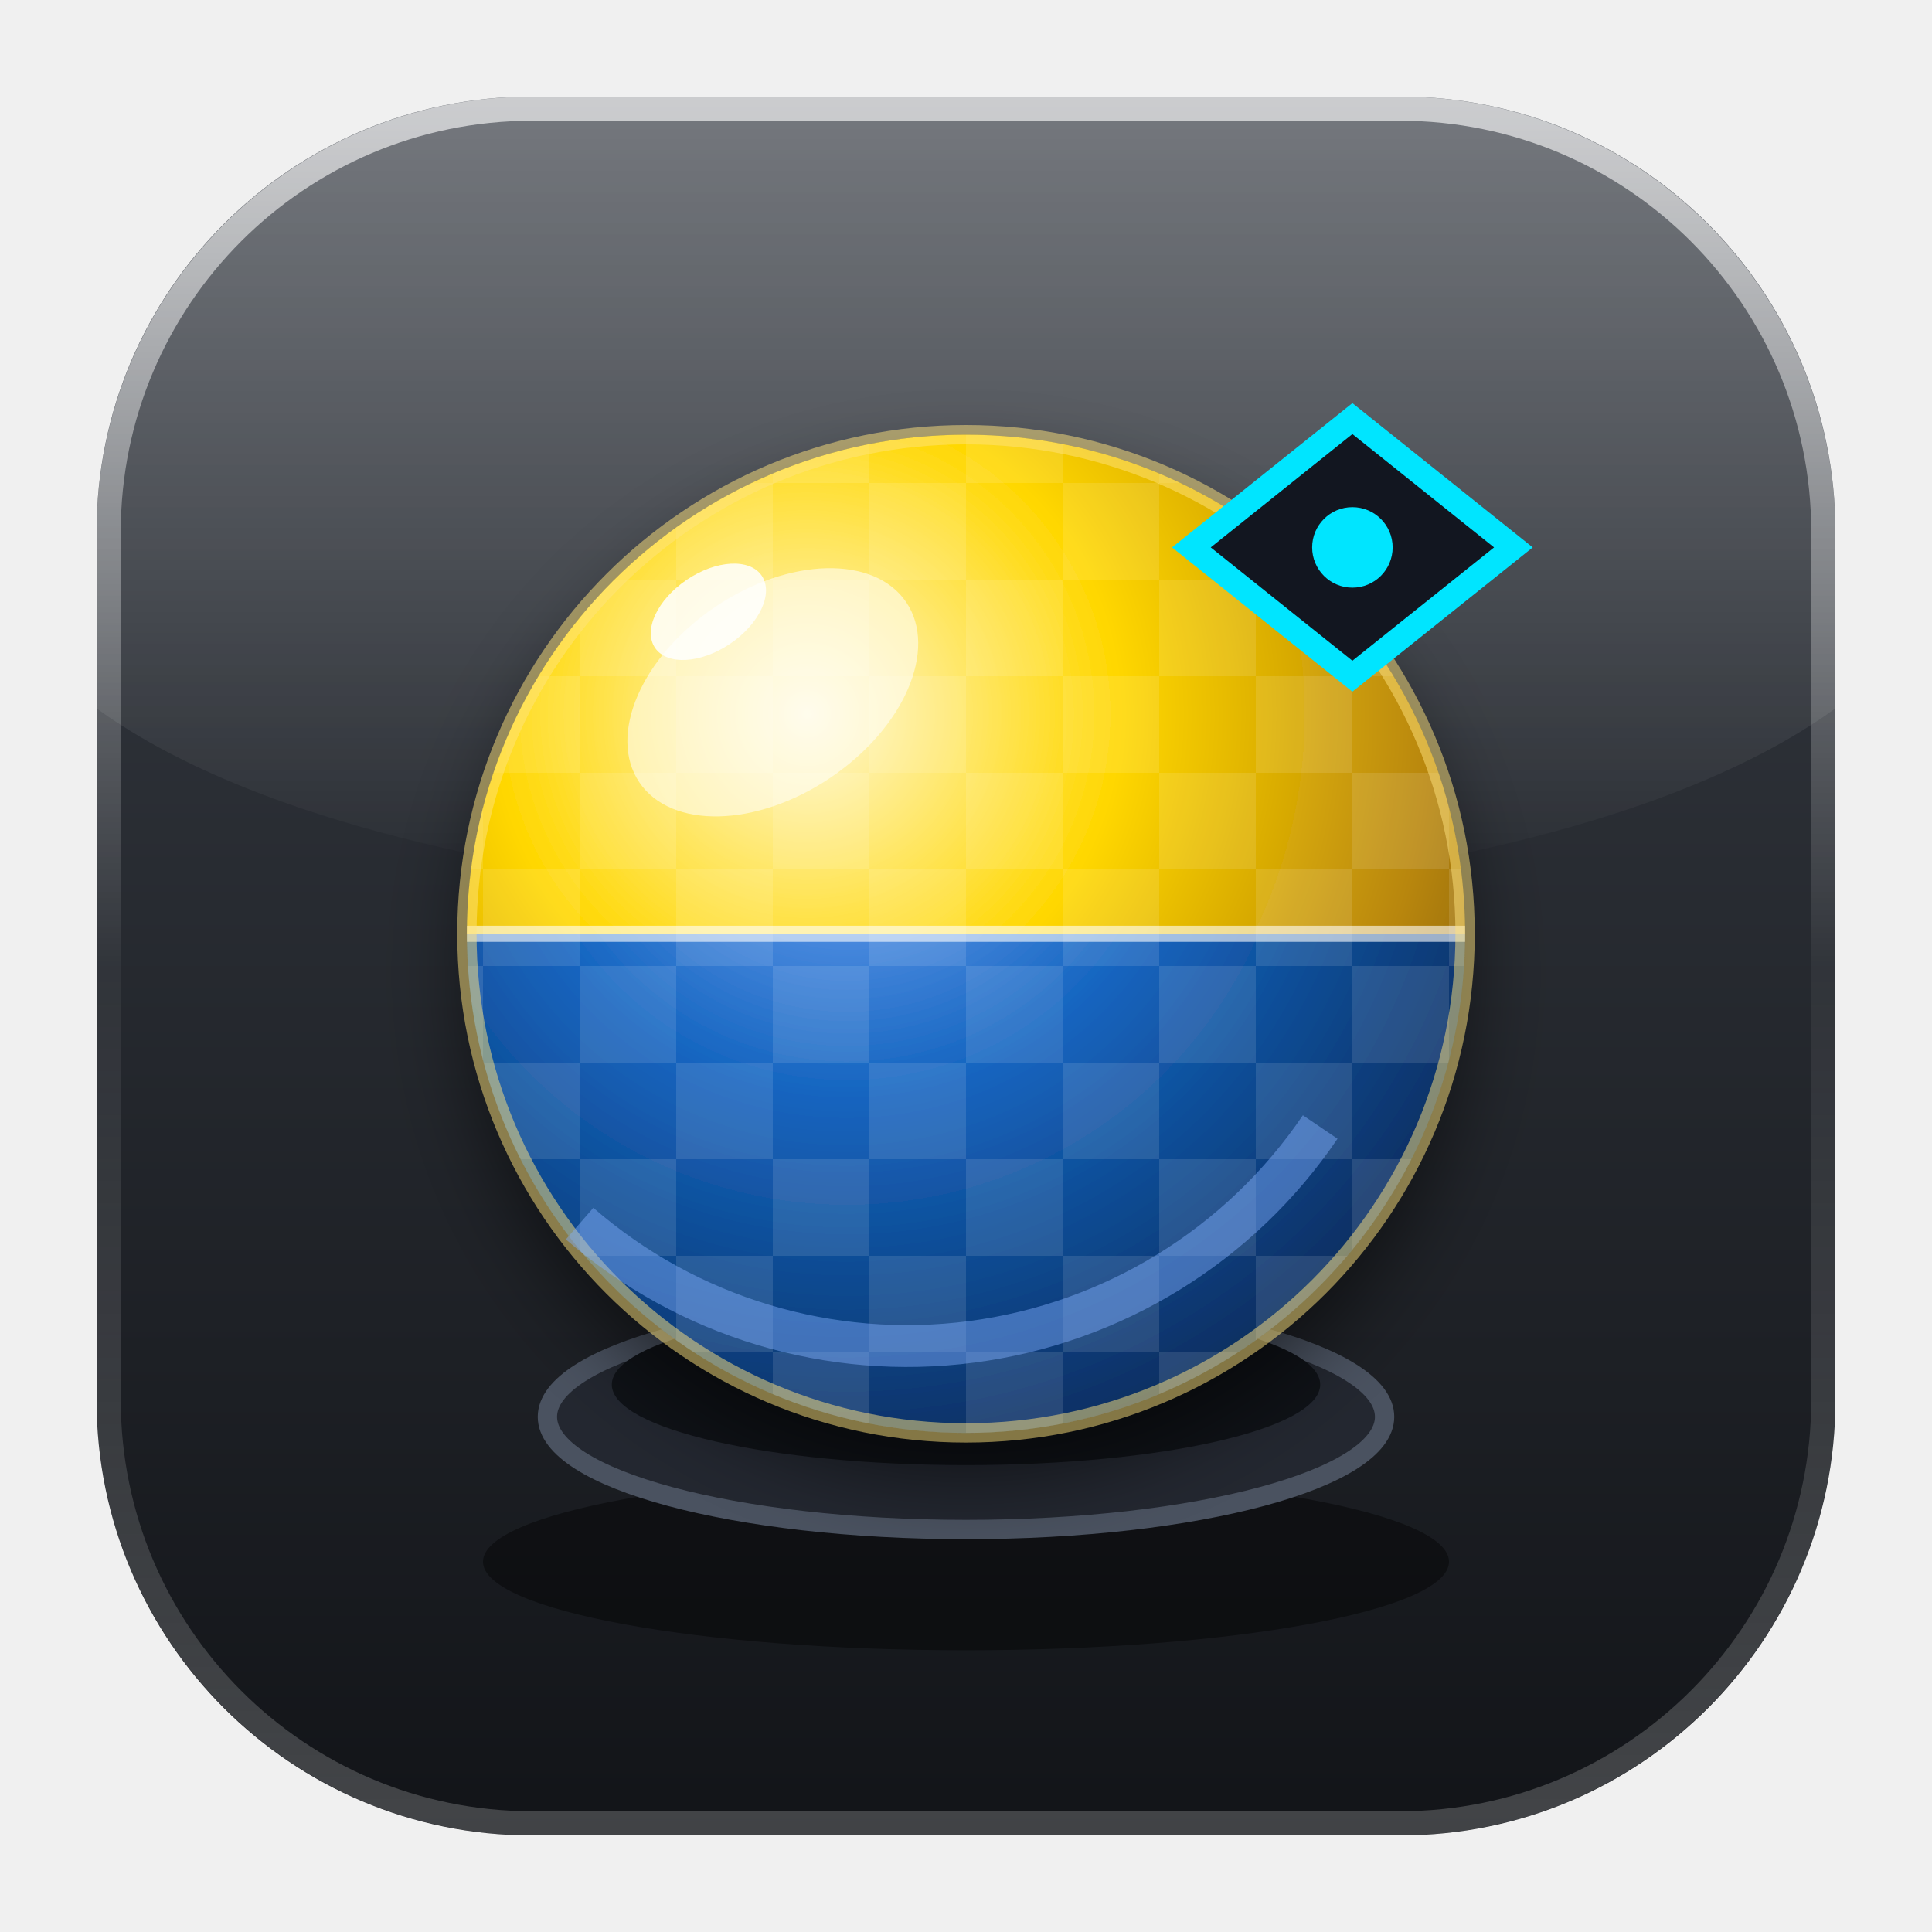
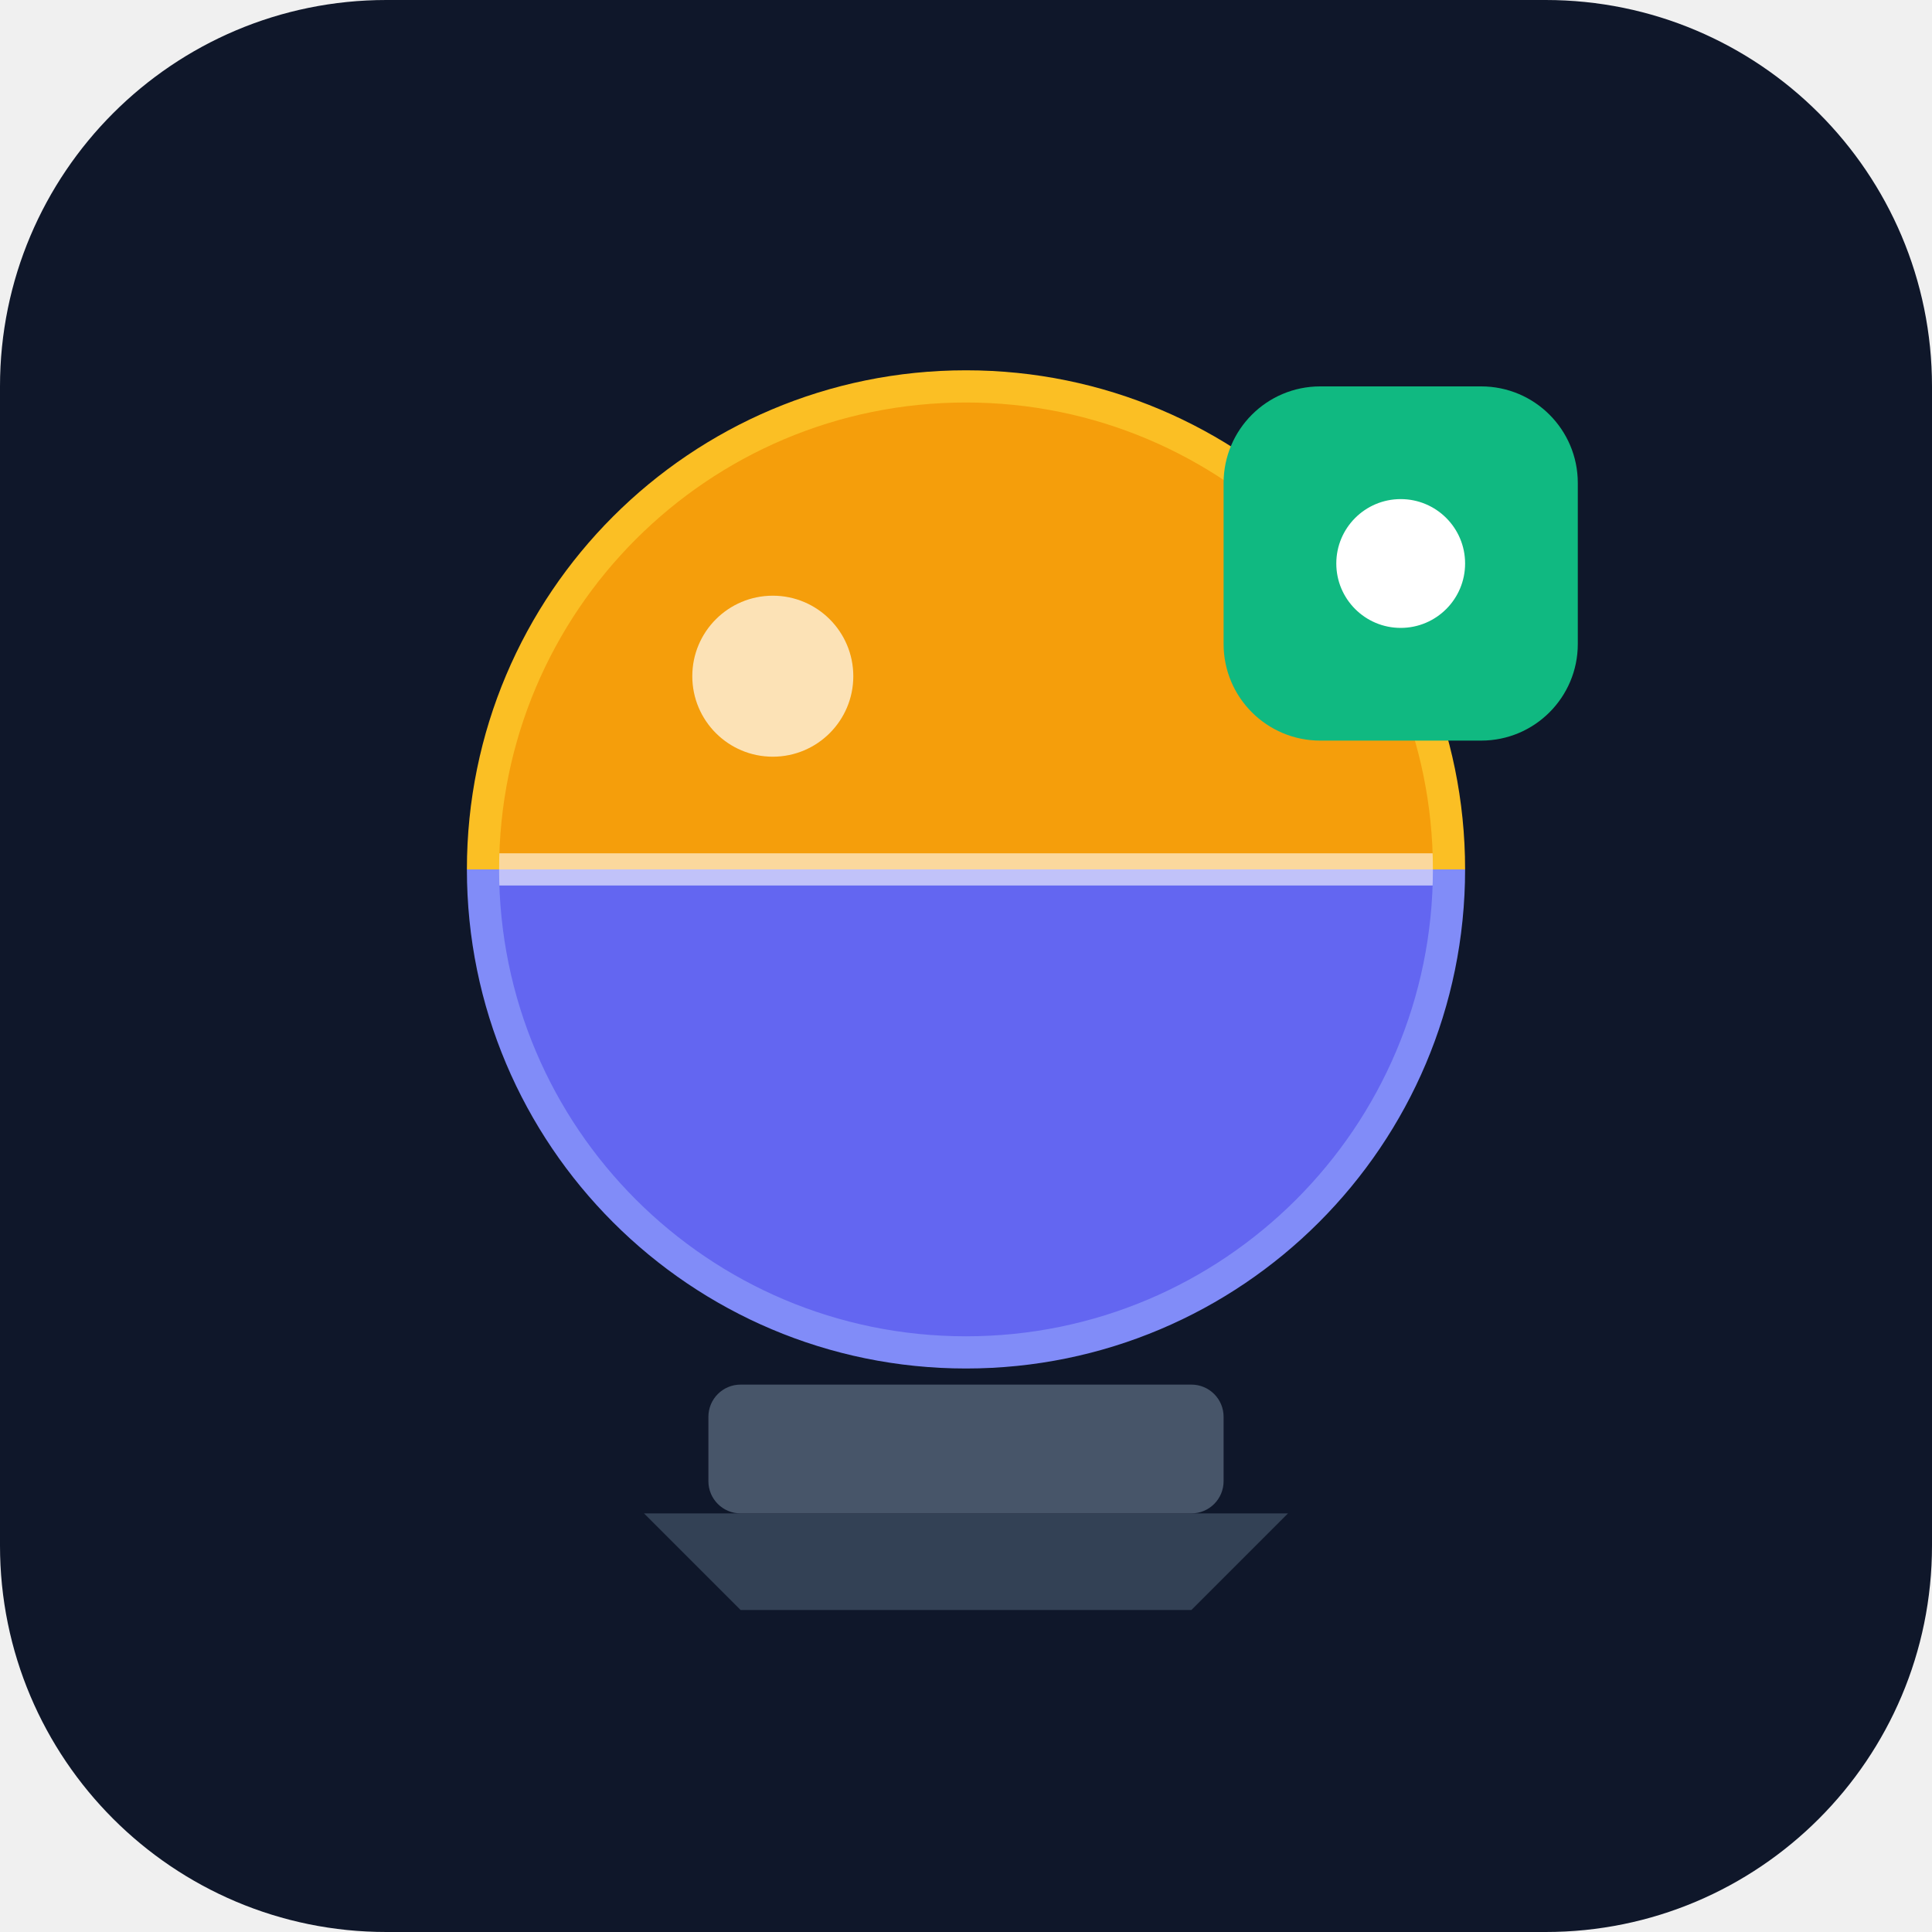
<svg xmlns="http://www.w3.org/2000/svg" viewBox="0 0 120 120" width="120" height="120" data-name="pbr-material">
-   <defs>
-     <linearGradient id="mab" x1="0" y1="0" x2="0" y2="1">
-       <stop offset="0" stop-color="#3a3f47" />
-       <stop offset="1" stop-color="#121418" />
-     </linearGradient>
-     <linearGradient id="mag" x1="0" y1="0" x2="0" y2="1">
-       <stop offset="0" stop-color="#ffffff" stop-opacity=".30" />
-       <stop offset="1" stop-color="#ffffff" stop-opacity="0" />
-     </linearGradient>
-     <linearGradient id="mae" x1="0" y1="0" x2="0" y2="1">
-       <stop offset="0" stop-color="#ffffff" stop-opacity=".62" />
-       <stop offset=".5" stop-color="#ffffff" stop-opacity=".05" />
-       <stop offset="1" stop-color="#ffffff" stop-opacity=".20" />
-     </linearGradient>
-     <clipPath id="mac">
-       <rect x="6" y="6" width="108" height="108" rx="27" />
-     </clipPath>
-     <filter id="mad" x="-50%" y="-50%" width="200%" height="200%">
-       <feDropShadow dx="0" dy="2.5" stdDeviation="2.6" flood-color="#000" flood-opacity=".55" />
-     </filter>
-   </defs>
-   <rect x="6" y="6" width="108" height="108" rx="27" fill="url(#mab)" />
-   <g clip-path="url(#mac)">
-     <path d="M6 6H114V44C92 60 28 60 6 44Z" fill="url(#mag)" />
-   </g>
-   <radialGradient id="maG" cx=".34" cy=".28" r=".9">
-     <stop offset="0" stop-color="#fff8d6" />
-     <stop offset=".35" stop-color="#ffd700" />
-     <stop offset=".7" stop-color="#b8860b" />
-     <stop offset="1" stop-color="#5c4002" />
-   </radialGradient>
-   <radialGradient id="maC" cx=".38" cy=".32" r=".85">
-     <stop offset="0" stop-color="#82b1ff" />
-     <stop offset=".4" stop-color="#1565c0" />
-     <stop offset="1" stop-color="#051b40" />
-   </radialGradient>
-   <pattern id="maP" width="12" height="12" patternUnits="userSpaceOnUse">
-     <rect width="6" height="6" fill="#ffffff" fill-opacity=".18" />
-     <rect x="6" y="6" width="6" height="6" fill="#ffffff" fill-opacity=".18" />
-   </pattern>
-   <clipPath id="maCl">
-     <circle cx="60" cy="58" r="31" />
-   </clipPath>
-   <clipPath id="maTop">
-     <path d="M29 58 A31 31 0 0 1 91 58 Z" />
-   </clipPath>
-   <clipPath id="maBot">
-     <path d="M29 58 A31 31 0 0 0 91 58 Z" />
-   </clipPath>
-   <ellipse cx="60" cy="97" rx="30" ry="5.5" fill="#000" opacity=".42" />
-   <ellipse cx="60" cy="88" rx="26" ry="7" fill="#232730" stroke="#4a5260" stroke-width="1.2" />
-   <ellipse cx="60" cy="86" rx="22" ry="5" fill="#0f1217" />
-   <g filter="url(#mad)">
-     <circle cx="60" cy="58" r="31" fill="#121418" />
-     <circle cx="60" cy="58" r="31" fill="url(#maG)" clip-path="url(#maTop)" />
-     <circle cx="60" cy="58" r="31" fill="url(#maC)" clip-path="url(#maBot)" />
-   </g>
-   <g clip-path="url(#maCl)">
-     <rect x="29" y="27" width="62" height="62" fill="url(#maP)" opacity=".6" />
-   </g>
-   <line x1="29" y1="58" x2="91" y2="58" stroke="#fff" stroke-width="1" opacity=".6" />
-   <circle cx="60" cy="58" r="31" fill="none" stroke="#ffe57f" stroke-opacity=".5" stroke-width="1.2" />
-   <ellipse cx="48" cy="43" rx="10" ry="6.4" transform="rotate(-34 48 43)" fill="#fff" opacity=".55" />
-   <ellipse cx="44" cy="38" rx="4" ry="2.4" transform="rotate(-34 44 38)" fill="#fff" opacity=".85" />
-   <path d="M36 76a31 31 0 0 0 46-6" fill="none" stroke="#82b1ff" stroke-opacity=".45" stroke-width="2.6" />
-   <path d="M84 26 L94 34 L84 42 L74 34 Z" fill="#121620" stroke="#00e5ff" stroke-width="1.5" />
-   <circle cx="84" cy="34" r="2.5" fill="#00e5ff" />
-   <rect x="6.75" y="6.75" width="106.5" height="106.5" rx="26.3" fill="none" stroke="url(#mae)" stroke-width="1.5" />
+   <rect width="120" height="120" rx="24" fill="#0f172a" />
+   <path d="M40 94 H80 L74 100 H46 Z" fill="#334155" />
+   <rect x="44" y="86" width="32" height="8" rx="2" fill="#475569" />
+   <circle cx="60" cy="54" r="30" fill="#6366f1" />
+   <path d="M30 54 A 30 30 0 0 1 90 54 Z" fill="#f59e0b" />
+   <line x1="30" y1="54" x2="90" y2="54" stroke="#ffffff" stroke-width="2" opacity="0.6" />
+   <path d="M30 54 A 30 30 0 0 1 60 24" fill="none" stroke="#fbbf24" stroke-width="2" />
+   <path d="M60 24 A 30 30 0 0 1 90 54" fill="none" stroke="#fbbf24" stroke-width="2" />
+   <path d="M30 54 A 30 30 0 0 0 60 84" fill="none" stroke="#818cf8" stroke-width="2" />
+   <path d="M60 84 A 30 30 0 0 0 90 54" fill="none" stroke="#818cf8" stroke-width="2" />
+   <circle cx="48" cy="42" r="5" fill="#ffffff" opacity="0.7" />
+   <rect x="76" y="24" width="22" height="22" rx="6" fill="#10b981" />
+   <circle cx="87" cy="35" r="4" fill="#ffffff" />
</svg>
